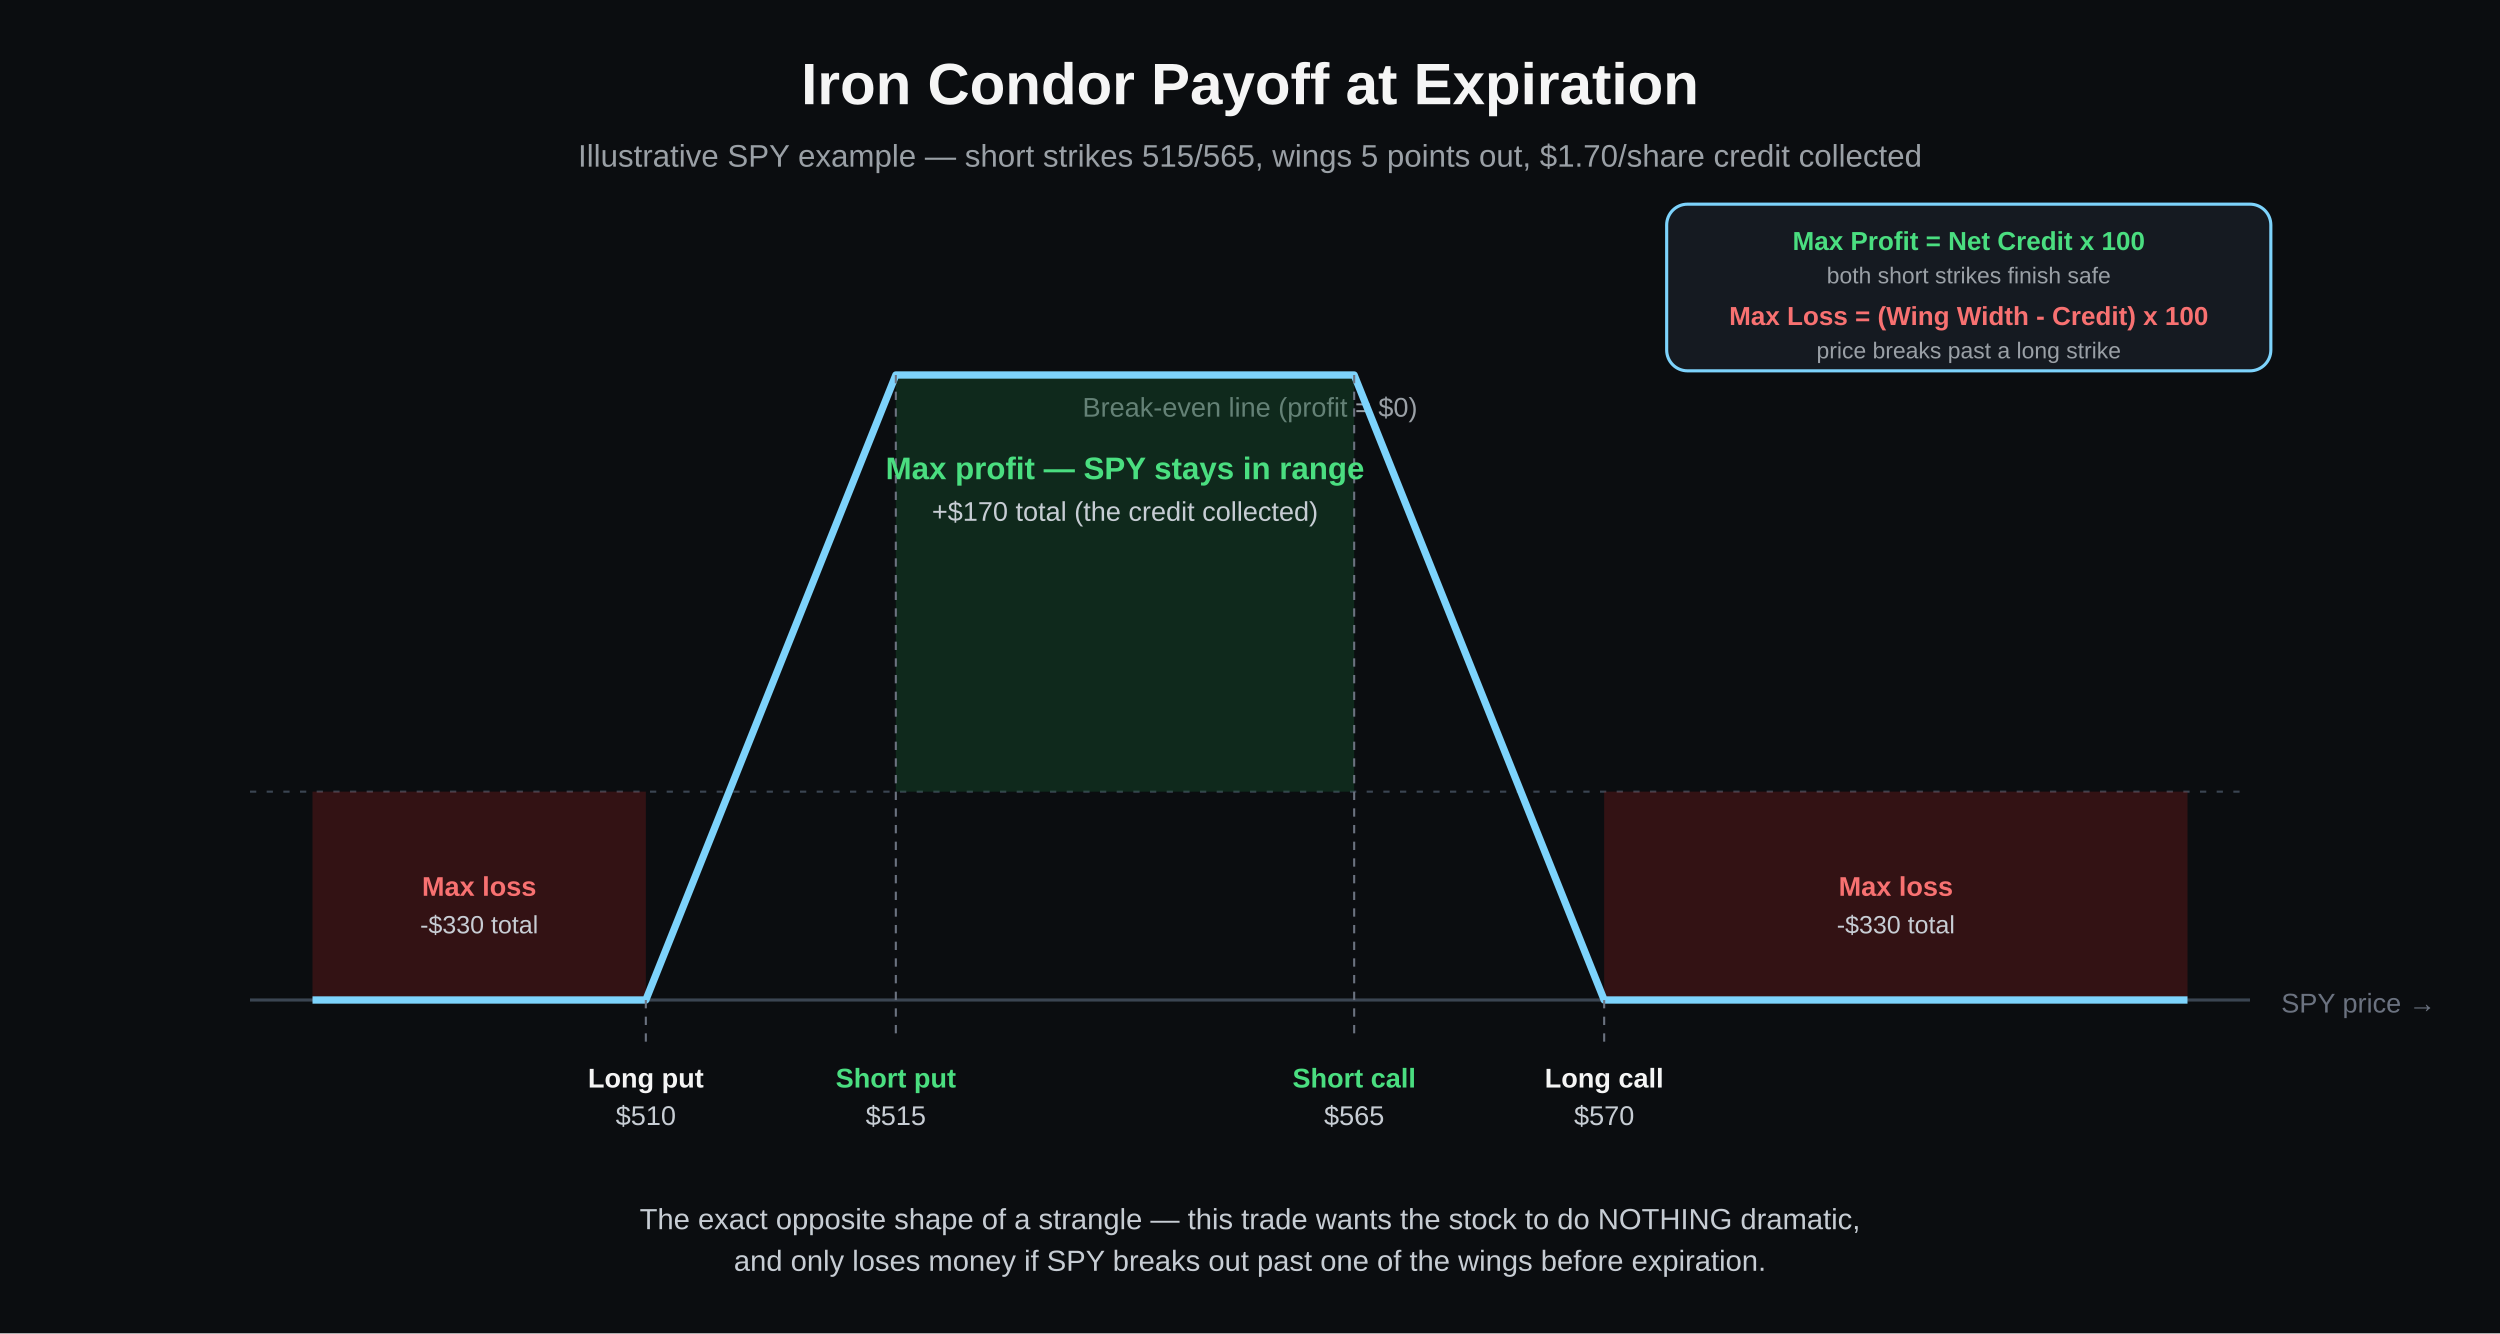
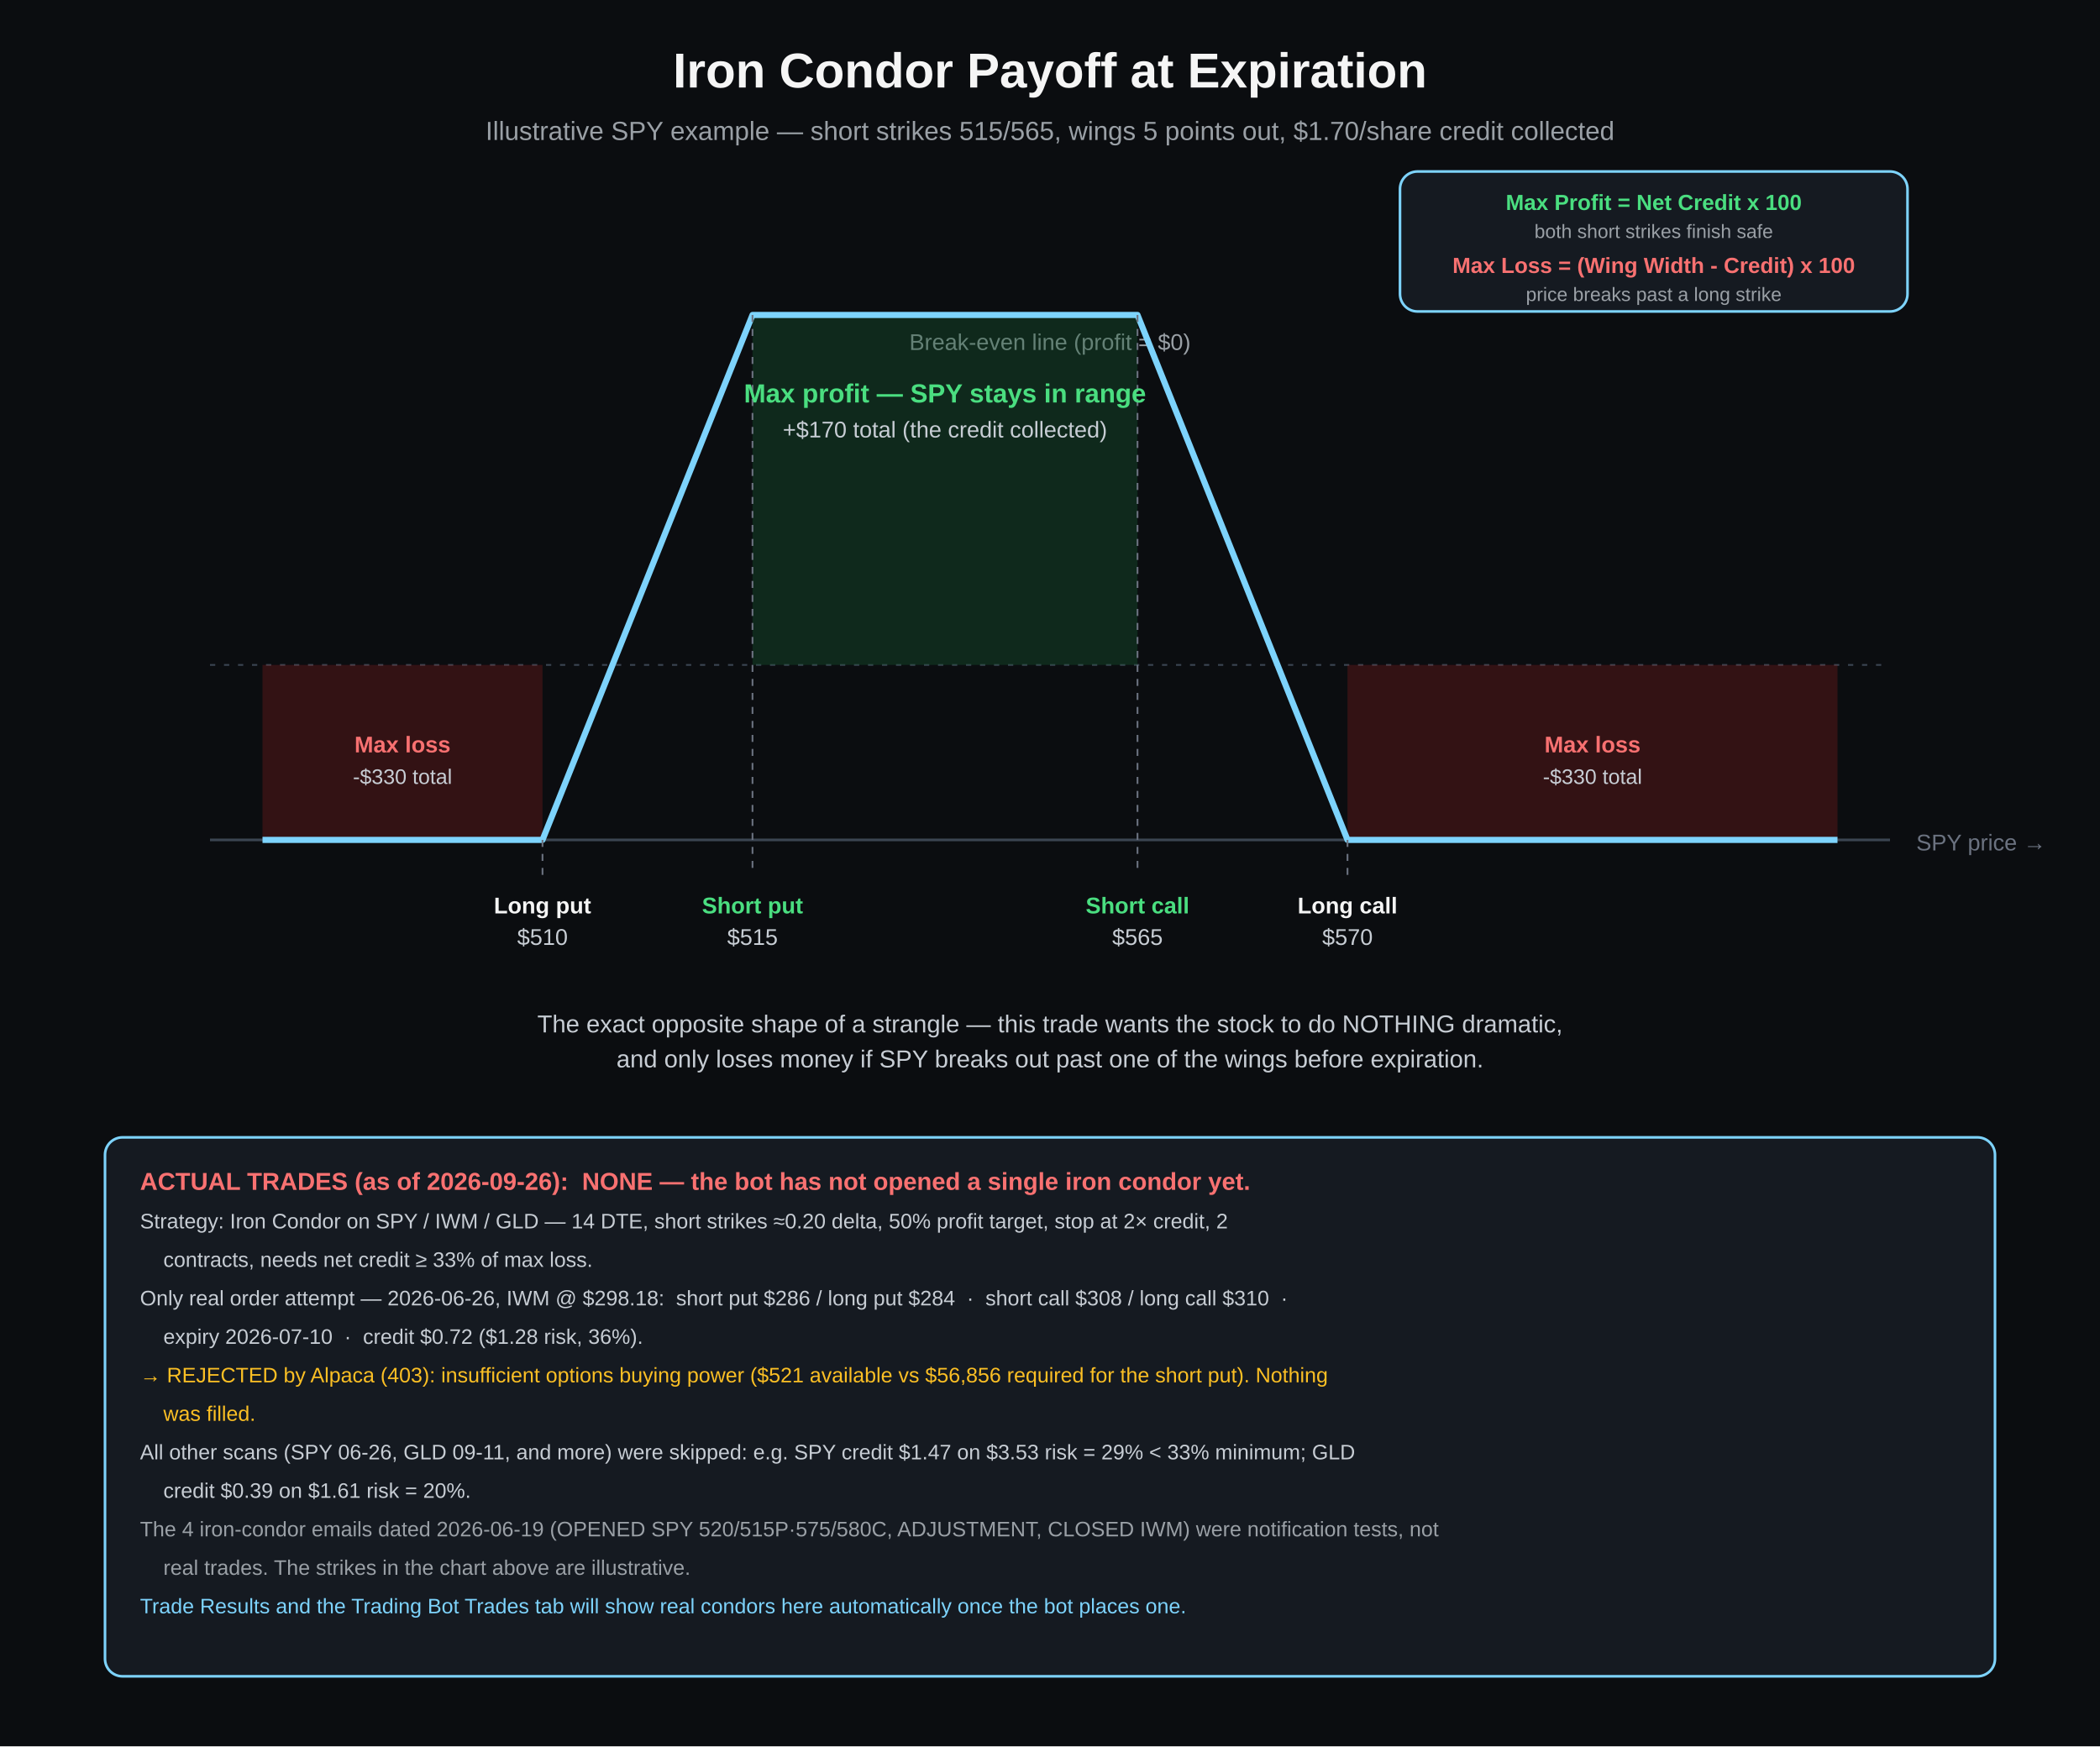
- <svg xmlns="http://www.w3.org/2000/svg" viewBox="0 0 1200 640" role="img">
-   <rect width="1200" height="640" fill="#0b0d10" />
+ <svg xmlns="http://www.w3.org/2000/svg" viewBox="0 0 1200 998" role="img">
+   <rect width="1200" height="998" fill="#0b0d10" />
  <text x="600" y="50" text-anchor="middle" font-family="Arial, sans-serif" font-size="28" font-weight="700" fill="#f5f5f5">Iron Condor Payoff at Expiration</text>
  <text x="600" y="80" text-anchor="middle" font-family="Arial, sans-serif" font-size="15" fill="#9aa0a6">Illustrative SPY example — short strikes 515/565, wings 5 points out, $1.70/share credit collected</text>
  <rect x="800" y="98" width="290" height="80" rx="10" fill="#151a21" stroke="#7dd3fc" stroke-width="1.5" />
  <text x="945" y="120" text-anchor="middle" font-family="Arial, sans-serif" font-size="12.5" font-weight="700" fill="#4ade80">Max Profit = Net Credit x 100</text>
  <text x="945" y="136" text-anchor="middle" font-family="Arial, sans-serif" font-size="11" fill="#9aa0a6">both short strikes finish safe</text>
  <text x="945" y="156" text-anchor="middle" font-family="Arial, sans-serif" font-size="12.5" font-weight="700" fill="#f87171">Max Loss = (Wing Width - Credit) x 100</text>
  <text x="945" y="172" text-anchor="middle" font-family="Arial, sans-serif" font-size="11" fill="#9aa0a6">price breaks past a long strike</text>
  <line x1="120" y1="480" x2="1080" y2="480" stroke="#3b4552" stroke-width="1.5" />
  <text x="1095" y="486" font-family="Arial, sans-serif" font-size="13" fill="#6b7280">SPY price →</text>
  <text x="600" y="200" text-anchor="middle" font-family="Arial, sans-serif" font-size="13" fill="#9aa0a6">Break-even line (profit = $0)</text>
  <line x1="120" y1="380" x2="1080" y2="380" stroke="#3b4552" stroke-width="1" stroke-dasharray="3,5" />
  <polygon points="430,180 650,180 650,380 430,380" fill="#14532d" opacity="0.4" />
  <polygon points="150,380 150,480 310,480 310,380" fill="#7f1d1d" opacity="0.35" />
  <polygon points="770,380 770,480 1050,480 1050,380" fill="#7f1d1d" opacity="0.35" />
  <polyline points="150,480 310,480 430,180 650,180 770,480 1050,480" fill="none" stroke="#7dd3fc" stroke-width="3.5" stroke-linejoin="round" />
  <g stroke="#6b7280" stroke-width="1" stroke-dasharray="4,4">
    <line x1="310" y1="480" x2="310" y2="500" />
    <line x1="430" y1="180" x2="430" y2="500" />
    <line x1="650" y1="180" x2="650" y2="500" />
    <line x1="770" y1="480" x2="770" y2="500" />
  </g>
  <text x="310" y="522" text-anchor="middle" font-family="Arial, sans-serif" font-size="13" font-weight="700" fill="#f5f5f5">Long put</text>
  <text x="310" y="540" text-anchor="middle" font-family="Arial, sans-serif" font-size="13" fill="#c7cdd4">$510</text>
  <text x="430" y="522" text-anchor="middle" font-family="Arial, sans-serif" font-size="13" font-weight="700" fill="#4ade80">Short put</text>
  <text x="430" y="540" text-anchor="middle" font-family="Arial, sans-serif" font-size="13" fill="#c7cdd4">$515</text>
  <text x="650" y="522" text-anchor="middle" font-family="Arial, sans-serif" font-size="13" font-weight="700" fill="#4ade80">Short call</text>
  <text x="650" y="540" text-anchor="middle" font-family="Arial, sans-serif" font-size="13" fill="#c7cdd4">$565</text>
  <text x="770" y="522" text-anchor="middle" font-family="Arial, sans-serif" font-size="13" font-weight="700" fill="#f5f5f5">Long call</text>
  <text x="770" y="540" text-anchor="middle" font-family="Arial, sans-serif" font-size="13" fill="#c7cdd4">$570</text>
  <text x="540" y="230" text-anchor="middle" font-family="Arial, sans-serif" font-size="15" font-weight="700" fill="#4ade80">Max profit — SPY stays in range</text>
  <text x="540" y="250" text-anchor="middle" font-family="Arial, sans-serif" font-size="13" fill="#c7cdd4">+$170 total (the credit collected)</text>
  <text x="230" y="430" text-anchor="middle" font-family="Arial, sans-serif" font-size="13" font-weight="700" fill="#f87171">Max loss</text>
  <text x="230" y="448" text-anchor="middle" font-family="Arial, sans-serif" font-size="12" fill="#c7cdd4">-$330 total</text>
  <text x="910" y="430" text-anchor="middle" font-family="Arial, sans-serif" font-size="13" font-weight="700" fill="#f87171">Max loss</text>
  <text x="910" y="448" text-anchor="middle" font-family="Arial, sans-serif" font-size="12" fill="#c7cdd4">-$330 total</text>
  <text x="600" y="590" text-anchor="middle" font-family="Arial, sans-serif" font-size="14" fill="#c7cdd4">The exact opposite shape of a strangle — this trade wants the stock to do NOTHING dramatic,</text>
  <text x="600" y="610" text-anchor="middle" font-family="Arial, sans-serif" font-size="14" fill="#c7cdd4">and only loses money if SPY breaks out past one of the wings before expiration.</text>
+   <rect x="60" y="650" width="1080" height="308" rx="10" fill="#151a21" stroke="#7dd3fc" stroke-width="1.5" />
+   <text x="80" y="680" xml:space="preserve" font-family="Arial, sans-serif" font-size="14" font-weight="700" fill="#f87171">ACTUAL TRADES (as of 2026-09-26):  NONE — the bot has not opened a single iron condor yet.</text>
+   <text x="80" y="702" xml:space="preserve" font-family="Arial, sans-serif" font-size="12" fill="#c7cdd4">Strategy: Iron Condor on SPY / IWM / GLD — 14 DTE, short strikes ≈0.20 delta, 50% profit target, stop at 2× credit, 2</text>
+   <text x="80" y="724" xml:space="preserve" font-family="Arial, sans-serif" font-size="12" fill="#c7cdd4">    contracts, needs net credit ≥ 33% of max loss.</text>
+   <text x="80" y="746" xml:space="preserve" font-family="Arial, sans-serif" font-size="12" fill="#c7cdd4">Only real order attempt — 2026-06-26, IWM @ $298.18:  short put $286 / long put $284  ·  short call $308 / long call $310  ·</text>
+   <text x="80" y="768" xml:space="preserve" font-family="Arial, sans-serif" font-size="12" fill="#c7cdd4">    expiry 2026-07-10  ·  credit $0.72 ($1.28 risk, 36%).</text>
+   <text x="80" y="790" xml:space="preserve" font-family="Arial, sans-serif" font-size="12" fill="#fbbf24">→ REJECTED by Alpaca (403): insufficient options buying power ($521 available vs $56,856 required for the short put). Nothing</text>
+   <text x="80" y="812" xml:space="preserve" font-family="Arial, sans-serif" font-size="12" fill="#fbbf24">    was filled.</text>
+   <text x="80" y="834" xml:space="preserve" font-family="Arial, sans-serif" font-size="12" fill="#c7cdd4">All other scans (SPY 06-26, GLD 09-11, and more) were skipped: e.g. SPY credit $1.47 on $3.53 risk = 29% &lt; 33% minimum; GLD</text>
+   <text x="80" y="856" xml:space="preserve" font-family="Arial, sans-serif" font-size="12" fill="#c7cdd4">    credit $0.39 on $1.61 risk = 20%.</text>
+   <text x="80" y="878" xml:space="preserve" font-family="Arial, sans-serif" font-size="12" fill="#9aa0a6">The 4 iron-condor emails dated 2026-06-19 (OPENED SPY 520/515P·575/580C, ADJUSTMENT, CLOSED IWM) were notification tests, not</text>
+   <text x="80" y="900" xml:space="preserve" font-family="Arial, sans-serif" font-size="12" fill="#9aa0a6">    real trades. The strikes in the chart above are illustrative.</text>
+   <text x="80" y="922" xml:space="preserve" font-family="Arial, sans-serif" font-size="12" fill="#7dd3fc">Trade Results and the Trading Bot Trades tab will show real condors here automatically once the bot places one.</text>
</svg>
